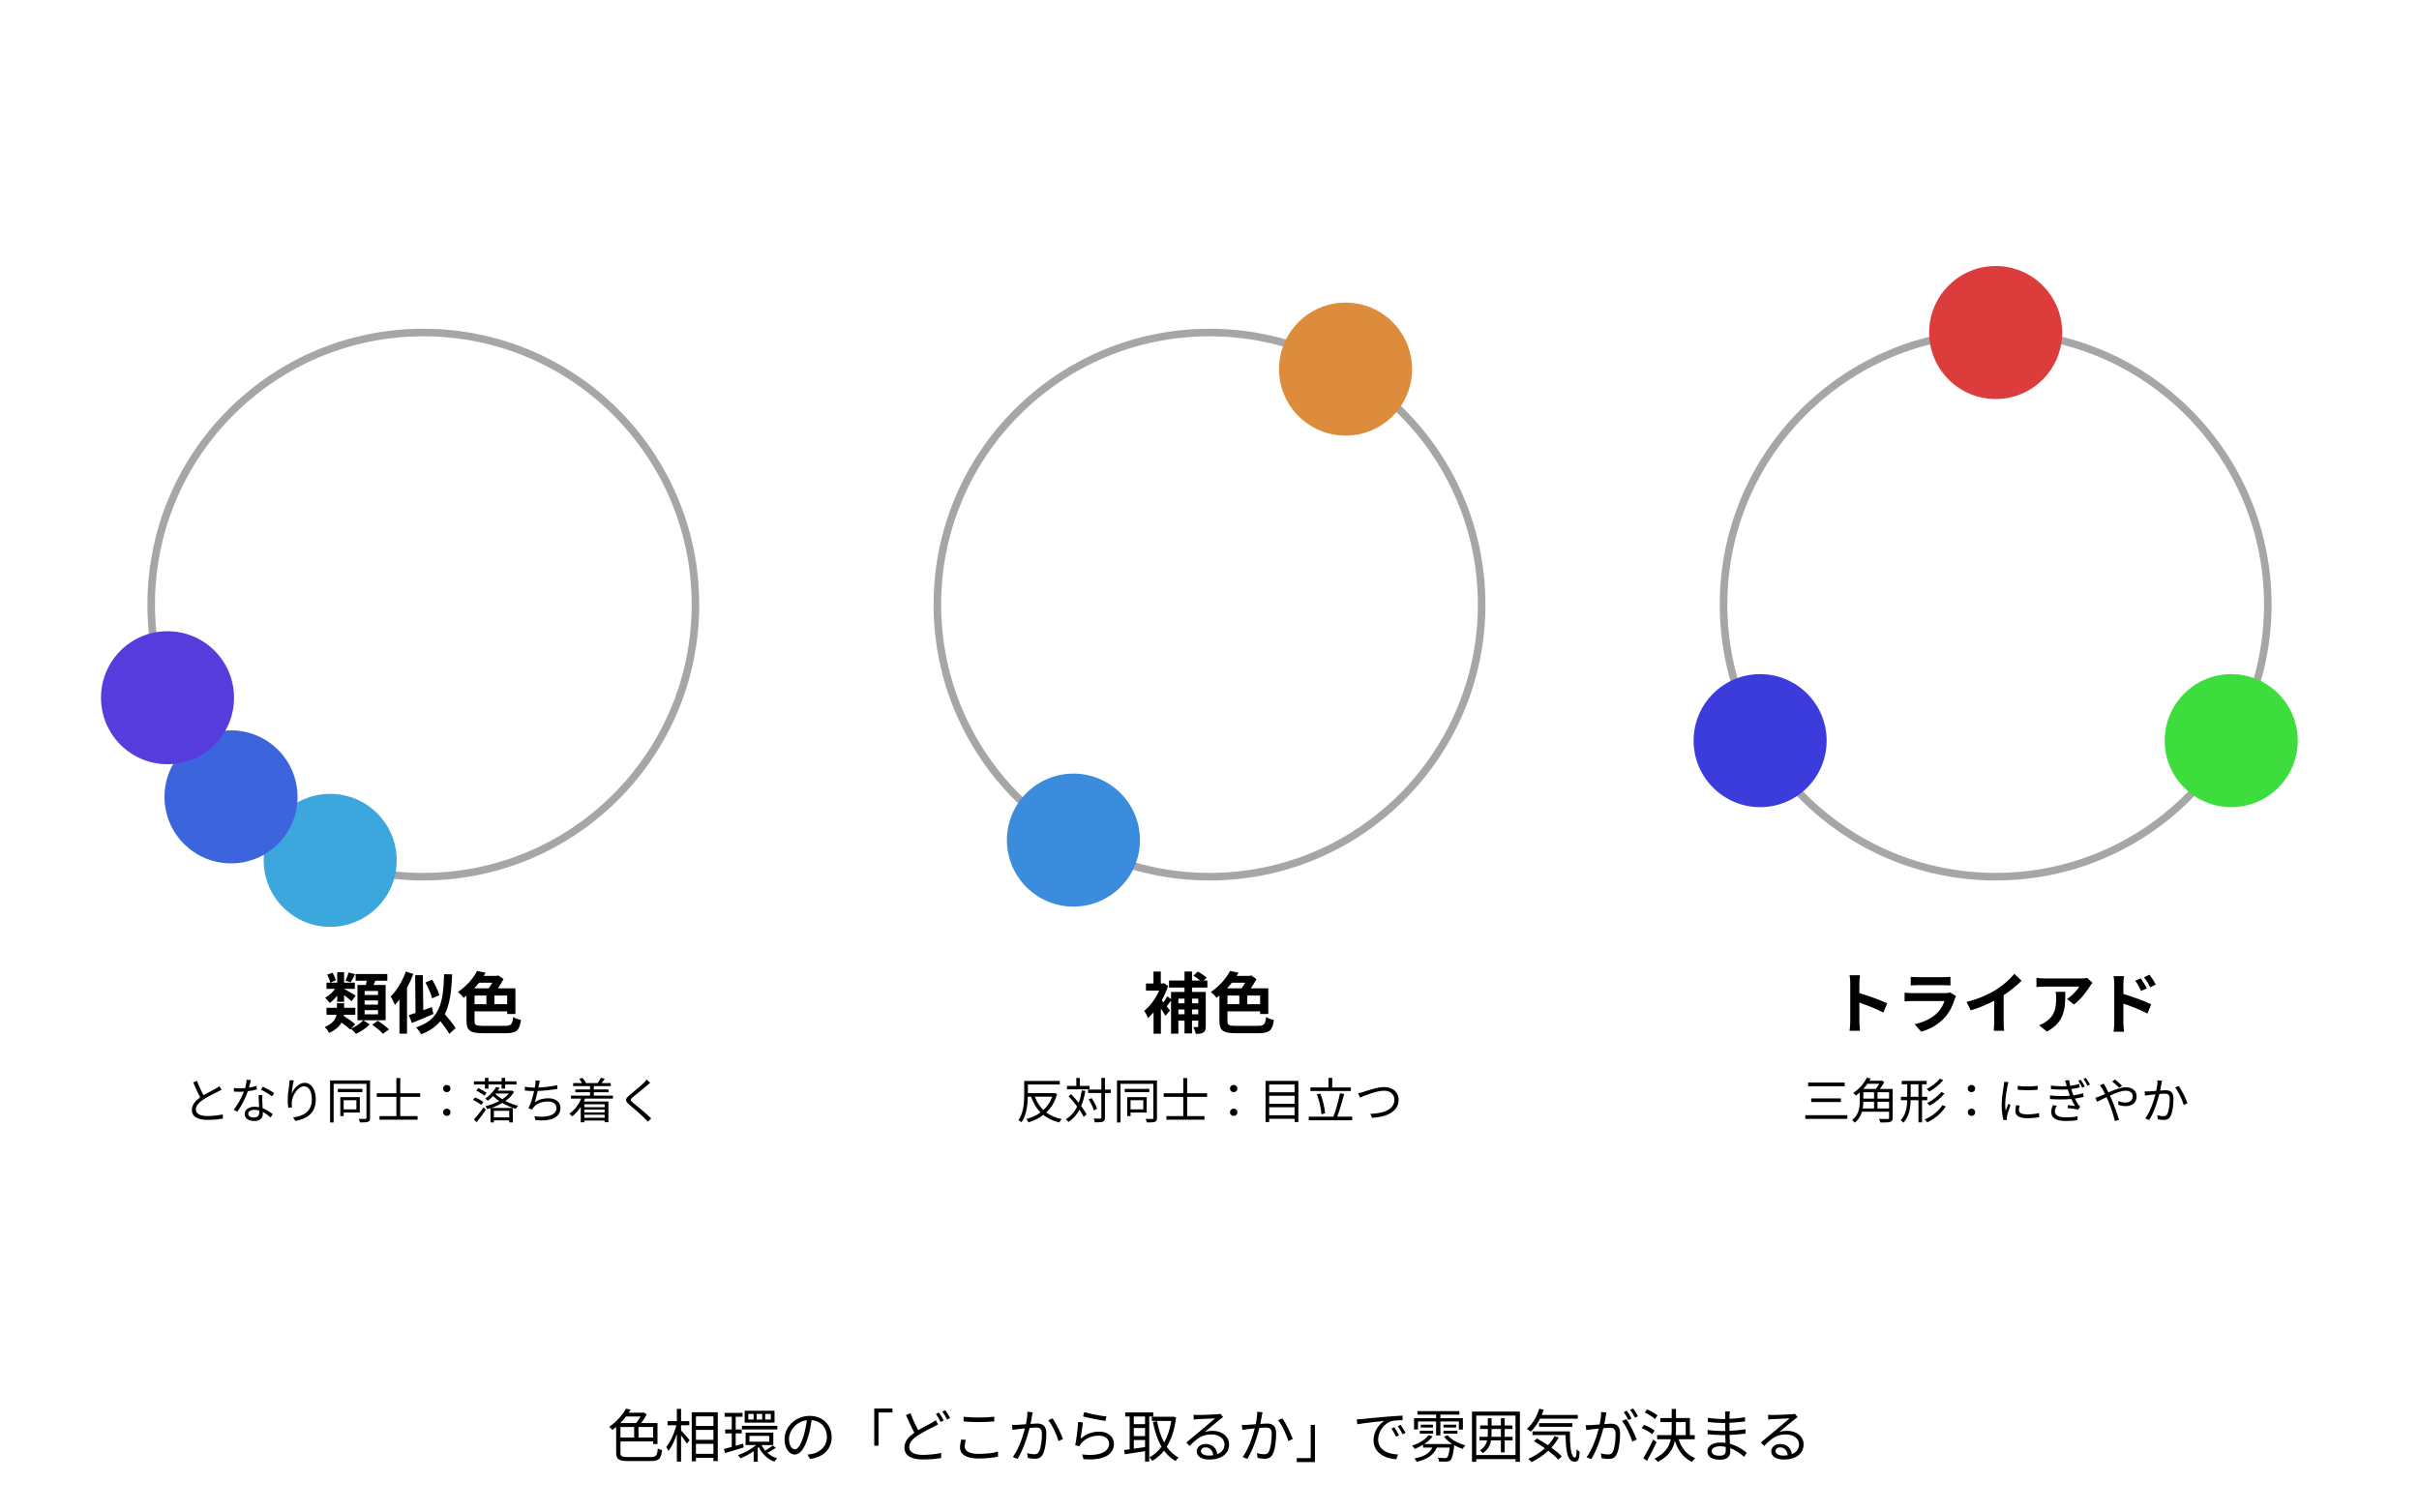
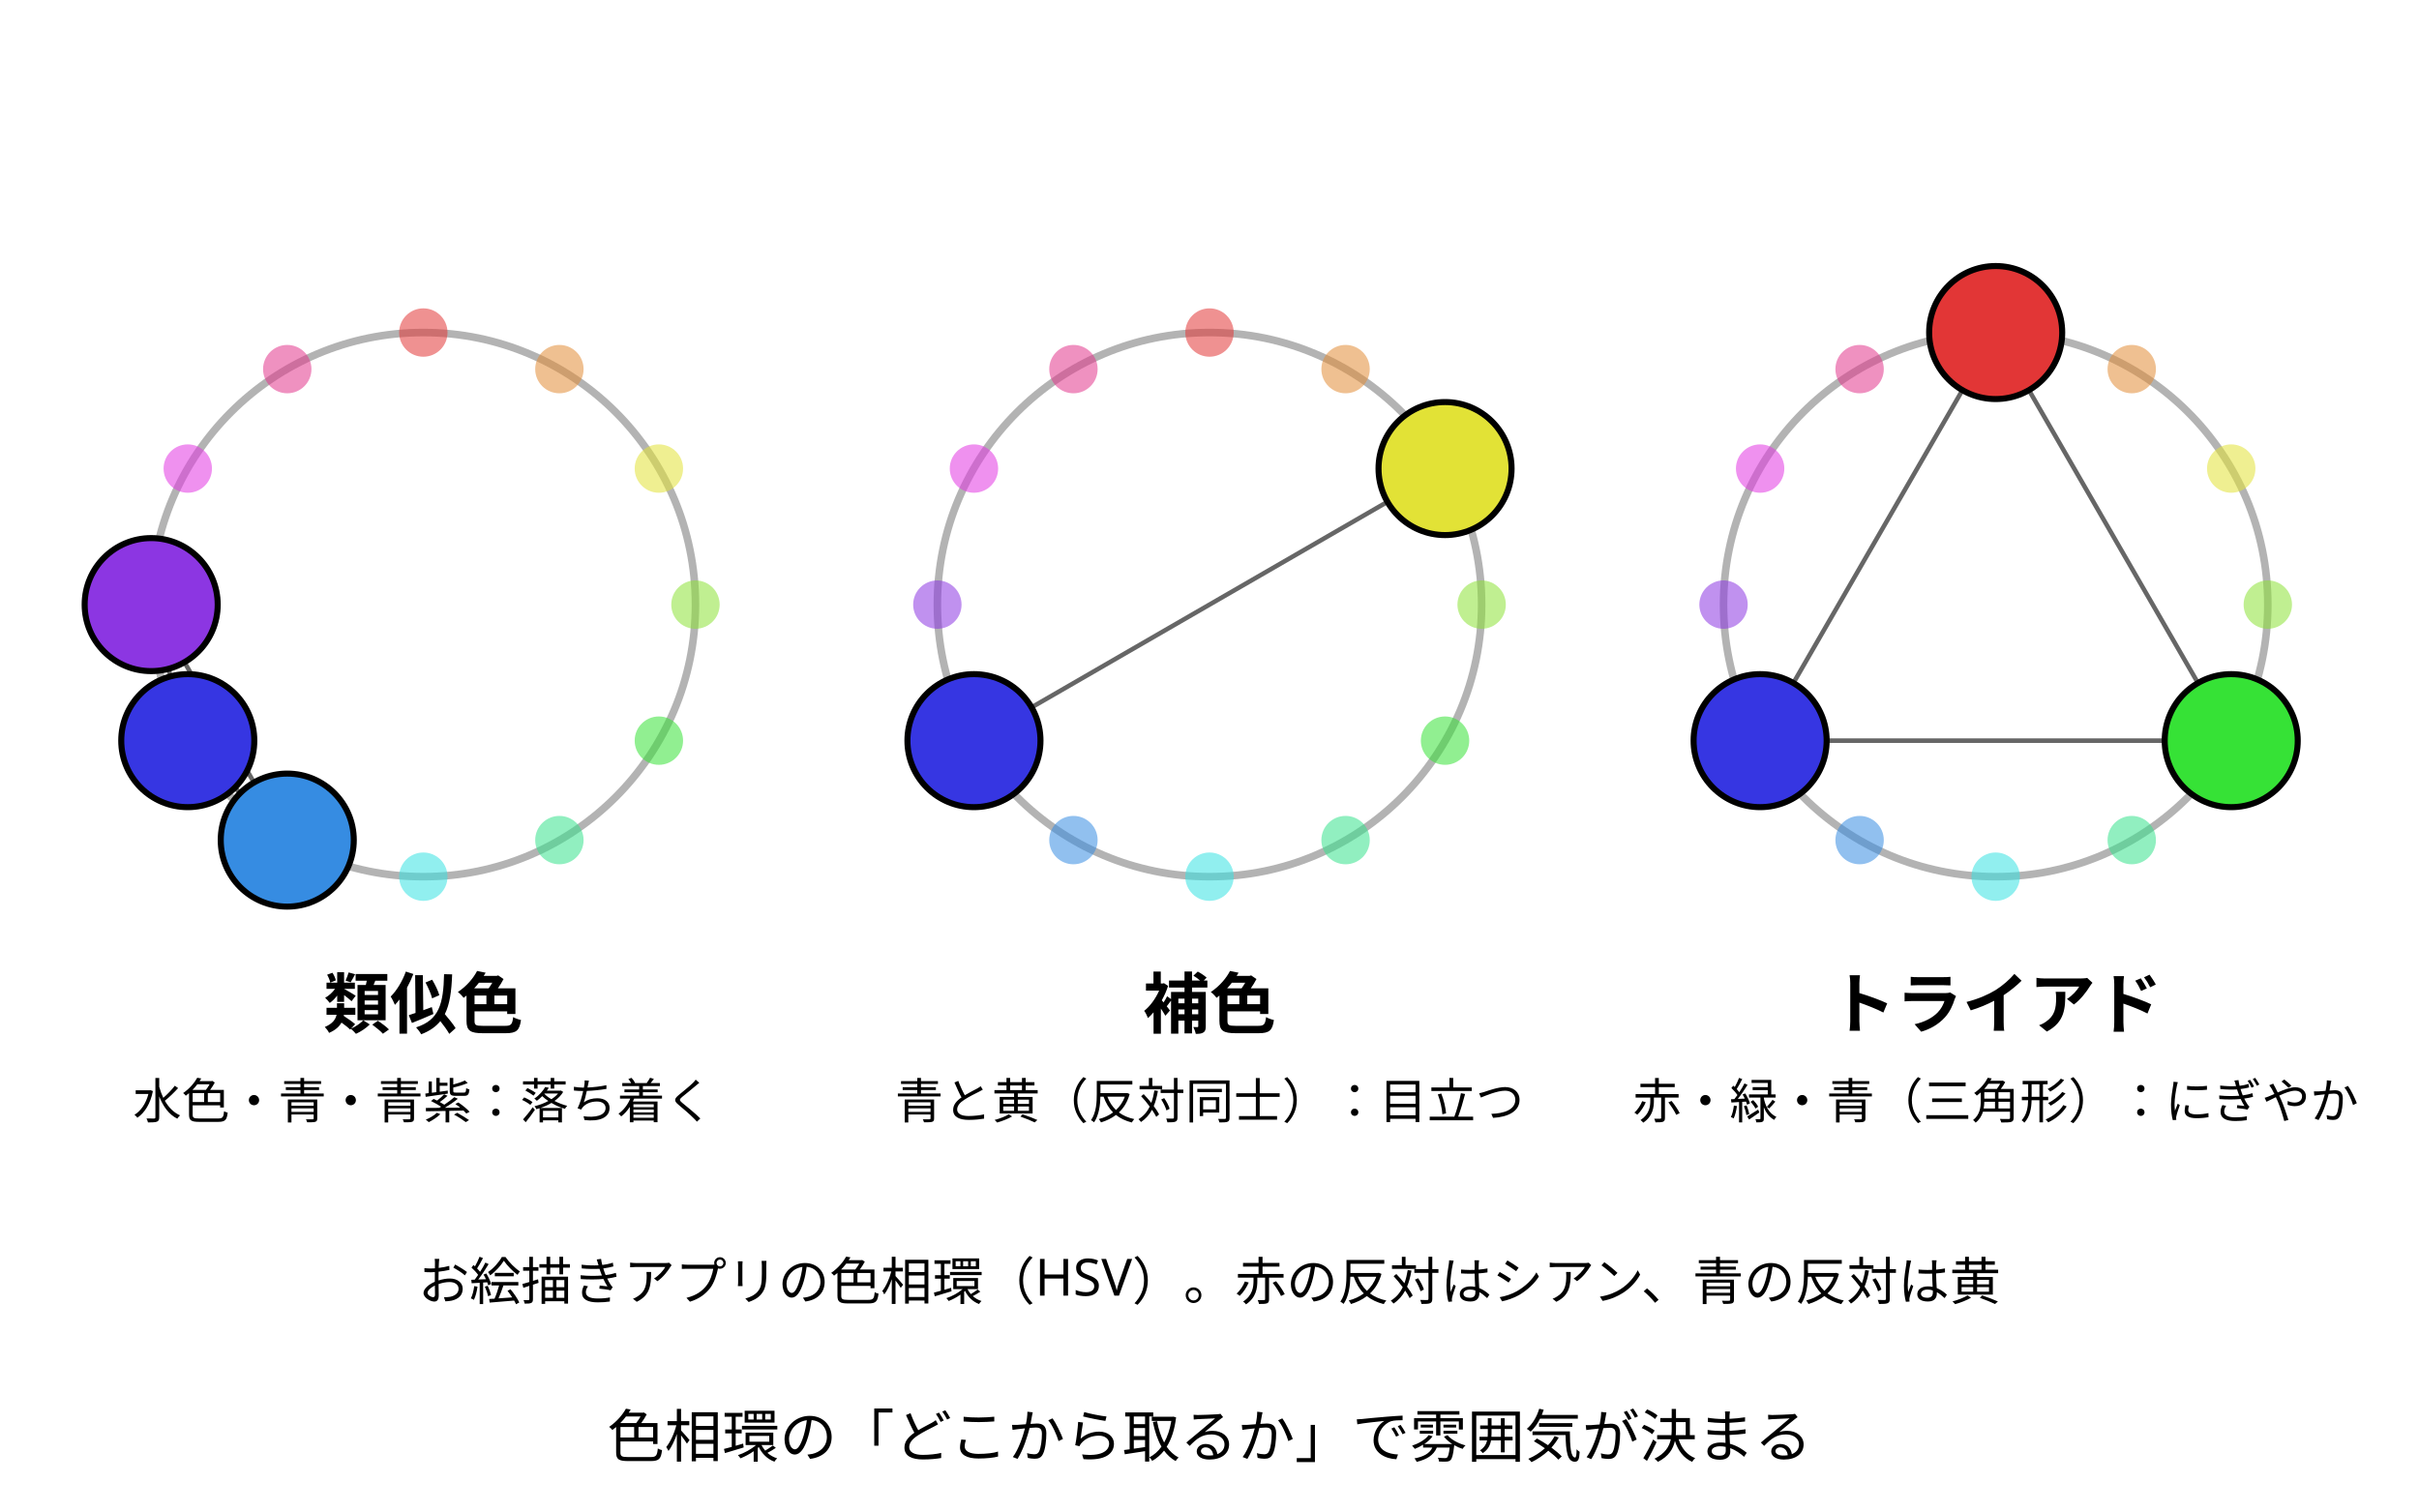
<svg xmlns="http://www.w3.org/2000/svg" viewBox="0 0 800 500" fill="none" stroke="currentColor" stroke-width="2.5" stroke-linecap="round" stroke-linejoin="round" font-family="Zen Kaku Gothic New, sans-serif">
-   <circle cx="140" cy="200" r="90" opacity="0.35" />
-   <circle cx="109.2" cy="284.6" r="22" fill="hsl(200,70%,55%)" stroke="none" />
-   <circle cx="76.4" cy="263.6" r="22" fill="hsl(225,70%,55%)" stroke="none" />
-   <circle cx="55.4" cy="230.8" r="22" fill="hsl(250,70%,55%)" stroke="none" />
+   <circle cx="140" cy="200" r="90" opacity="0.3" />
+   <circle cx="140" cy="110" r="8" fill="hsl(0,75%,55%)" stroke="none" opacity="0.55" />
+   <circle cx="185" cy="122.1" r="8" fill="hsl(30,75%,55%)" stroke="none" opacity="0.55" />
+   <circle cx="217.9" cy="155" r="8" fill="hsl(60,75%,55%)" stroke="none" opacity="0.55" />
+   <circle cx="230" cy="200" r="8" fill="hsl(90,75%,55%)" stroke="none" opacity="0.55" />
+   <circle cx="217.9" cy="245" r="8" fill="hsl(120,75%,55%)" stroke="none" opacity="0.55" />
+   <circle cx="185" cy="277.9" r="8" fill="hsl(150,75%,55%)" stroke="none" opacity="0.55" />
+   <circle cx="140" cy="290" r="8" fill="hsl(180,75%,55%)" stroke="none" opacity="0.55" />
+   <circle cx="95" cy="277.9" r="8" fill="hsl(210,75%,55%)" stroke="none" opacity="0.55" />
+   <circle cx="62.1" cy="245" r="8" fill="hsl(240,75%,55%)" stroke="none" opacity="0.55" />
+   <circle cx="50" cy="200" r="8" fill="hsl(270,75%,55%)" stroke="none" opacity="0.55" />
+   <circle cx="62.1" cy="155" r="8" fill="hsl(300,75%,55%)" stroke="none" opacity="0.55" />
+   <circle cx="95" cy="122.1" r="8" fill="hsl(330,75%,55%)" stroke="none" opacity="0.55" />
+   <path d="M95,277.9 L62.1,245 L50,200 Z" stroke-width="1.5" opacity="0.6" />
+   <circle cx="95" cy="277.9" r="22" fill="hsl(210,75%,55%)" stroke="currentColor" stroke-width="2" />
+   <circle cx="62.1" cy="245" r="22" fill="hsl(240,75%,55%)" stroke="currentColor" stroke-width="2" />
+   <circle cx="50" cy="200" r="22" fill="hsl(270,75%,55%)" stroke="currentColor" stroke-width="2" />
  <text x="140" y="340" font-size="22" fill="currentColor" stroke="none" text-anchor="middle" font-weight="700">類似色</text>
-   <text x="140" y="370" font-size="16" fill="currentColor" stroke="none" text-anchor="middle">となり同士：落ち着く</text>
-   <circle cx="400" cy="200" r="90" opacity="0.35" />
-   <circle cx="445" cy="122.1" r="22" fill="hsl(30,70%,55%)" stroke="none" />
-   <circle cx="355" cy="277.9" r="22" fill="hsl(210,70%,55%)" stroke="none" />
+   <text x="140" y="370" font-size="16" fill="currentColor" stroke="none" text-anchor="middle">水色・青・青紫：落ち着く</text>
+   <circle cx="400" cy="200" r="90" opacity="0.3" />
+   <circle cx="400" cy="110" r="8" fill="hsl(0,75%,55%)" stroke="none" opacity="0.55" />
+   <circle cx="445" cy="122.1" r="8" fill="hsl(30,75%,55%)" stroke="none" opacity="0.55" />
+   <circle cx="477.9" cy="155" r="8" fill="hsl(60,75%,55%)" stroke="none" opacity="0.55" />
+   <circle cx="490" cy="200" r="8" fill="hsl(90,75%,55%)" stroke="none" opacity="0.55" />
+   <circle cx="477.9" cy="245" r="8" fill="hsl(120,75%,55%)" stroke="none" opacity="0.55" />
+   <circle cx="445" cy="277.9" r="8" fill="hsl(150,75%,55%)" stroke="none" opacity="0.55" />
+   <circle cx="400" cy="290" r="8" fill="hsl(180,75%,55%)" stroke="none" opacity="0.55" />
+   <circle cx="355" cy="277.9" r="8" fill="hsl(210,75%,55%)" stroke="none" opacity="0.55" />
+   <circle cx="322.1" cy="245" r="8" fill="hsl(240,75%,55%)" stroke="none" opacity="0.55" />
+   <circle cx="310" cy="200" r="8" fill="hsl(270,75%,55%)" stroke="none" opacity="0.55" />
+   <circle cx="322.1" cy="155" r="8" fill="hsl(300,75%,55%)" stroke="none" opacity="0.55" />
+   <circle cx="355" cy="122.1" r="8" fill="hsl(330,75%,55%)" stroke="none" opacity="0.55" />
+   <path d="M322.1,245 L477.9,155" stroke-width="1.5" opacity="0.6" />
+   <circle cx="322.1" cy="245" r="22" fill="hsl(240,75%,55%)" stroke="currentColor" stroke-width="2" />
+   <circle cx="477.9" cy="155" r="22" fill="hsl(60,75%,55%)" stroke="currentColor" stroke-width="2" />
  <text x="400" y="340" font-size="22" fill="currentColor" stroke="none" text-anchor="middle" font-weight="700">補色</text>
-   <text x="400" y="370" font-size="16" fill="currentColor" stroke="none" text-anchor="middle">反対同士：目立つ</text>
-   <circle cx="660" cy="200" r="90" opacity="0.35" />
-   <circle cx="660" cy="110" r="22" fill="hsl(0,70%,55%)" stroke="none" />
-   <circle cx="737.9" cy="245" r="22" fill="hsl(120,70%,55%)" stroke="none" />
-   <circle cx="582.1" cy="245" r="22" fill="hsl(240,70%,55%)" stroke="none" />
+   <text x="400" y="370" font-size="16" fill="currentColor" stroke="none" text-anchor="middle">青と黄（反対同士）：目立つ</text>
+   <circle cx="660" cy="200" r="90" opacity="0.3" />
+   <circle cx="660" cy="110" r="8" fill="hsl(0,75%,55%)" stroke="none" opacity="0.55" />
+   <circle cx="705" cy="122.1" r="8" fill="hsl(30,75%,55%)" stroke="none" opacity="0.55" />
+   <circle cx="737.9" cy="155" r="8" fill="hsl(60,75%,55%)" stroke="none" opacity="0.55" />
+   <circle cx="750" cy="200" r="8" fill="hsl(90,75%,55%)" stroke="none" opacity="0.55" />
+   <circle cx="737.9" cy="245" r="8" fill="hsl(120,75%,55%)" stroke="none" opacity="0.55" />
+   <circle cx="705" cy="277.9" r="8" fill="hsl(150,75%,55%)" stroke="none" opacity="0.55" />
+   <circle cx="660" cy="290" r="8" fill="hsl(180,75%,55%)" stroke="none" opacity="0.55" />
+   <circle cx="615" cy="277.9" r="8" fill="hsl(210,75%,55%)" stroke="none" opacity="0.55" />
+   <circle cx="582.1" cy="245" r="8" fill="hsl(240,75%,55%)" stroke="none" opacity="0.55" />
+   <circle cx="570" cy="200" r="8" fill="hsl(270,75%,55%)" stroke="none" opacity="0.55" />
+   <circle cx="582.1" cy="155" r="8" fill="hsl(300,75%,55%)" stroke="none" opacity="0.55" />
+   <circle cx="615" cy="122.1" r="8" fill="hsl(330,75%,55%)" stroke="none" opacity="0.55" />
+   <path d="M660,110 L737.9,245 L582.1,245 Z" stroke-width="1.5" opacity="0.6" />
+   <circle cx="660" cy="110" r="22" fill="hsl(0,75%,55%)" stroke="currentColor" stroke-width="2" />
+   <circle cx="737.9" cy="245" r="22" fill="hsl(120,75%,55%)" stroke="currentColor" stroke-width="2" />
+   <circle cx="582.1" cy="245" r="22" fill="hsl(240,75%,55%)" stroke="currentColor" stroke-width="2" />
  <text x="660" y="340" font-size="22" fill="currentColor" stroke="none" text-anchor="middle" font-weight="700">トライアド</text>
-   <text x="660" y="370" font-size="16" fill="currentColor" stroke="none" text-anchor="middle">三角形：にぎやか</text>
+   <text x="660" y="370" font-size="16" fill="currentColor" stroke="none" text-anchor="middle">赤・緑・青（三角形）：にぎやか</text>
+   <text x="400" y="430" font-size="17" fill="currentColor" stroke="none" text-anchor="middle">お絵描きアプリの色相環（HSV）。赤の反対はシアン、青の反対は黄</text>
  <text x="400" y="482" font-size="19" fill="currentColor" stroke="none" text-anchor="middle">色相環の「どこから取るか」で雰囲気が決まる</text>
</svg>
